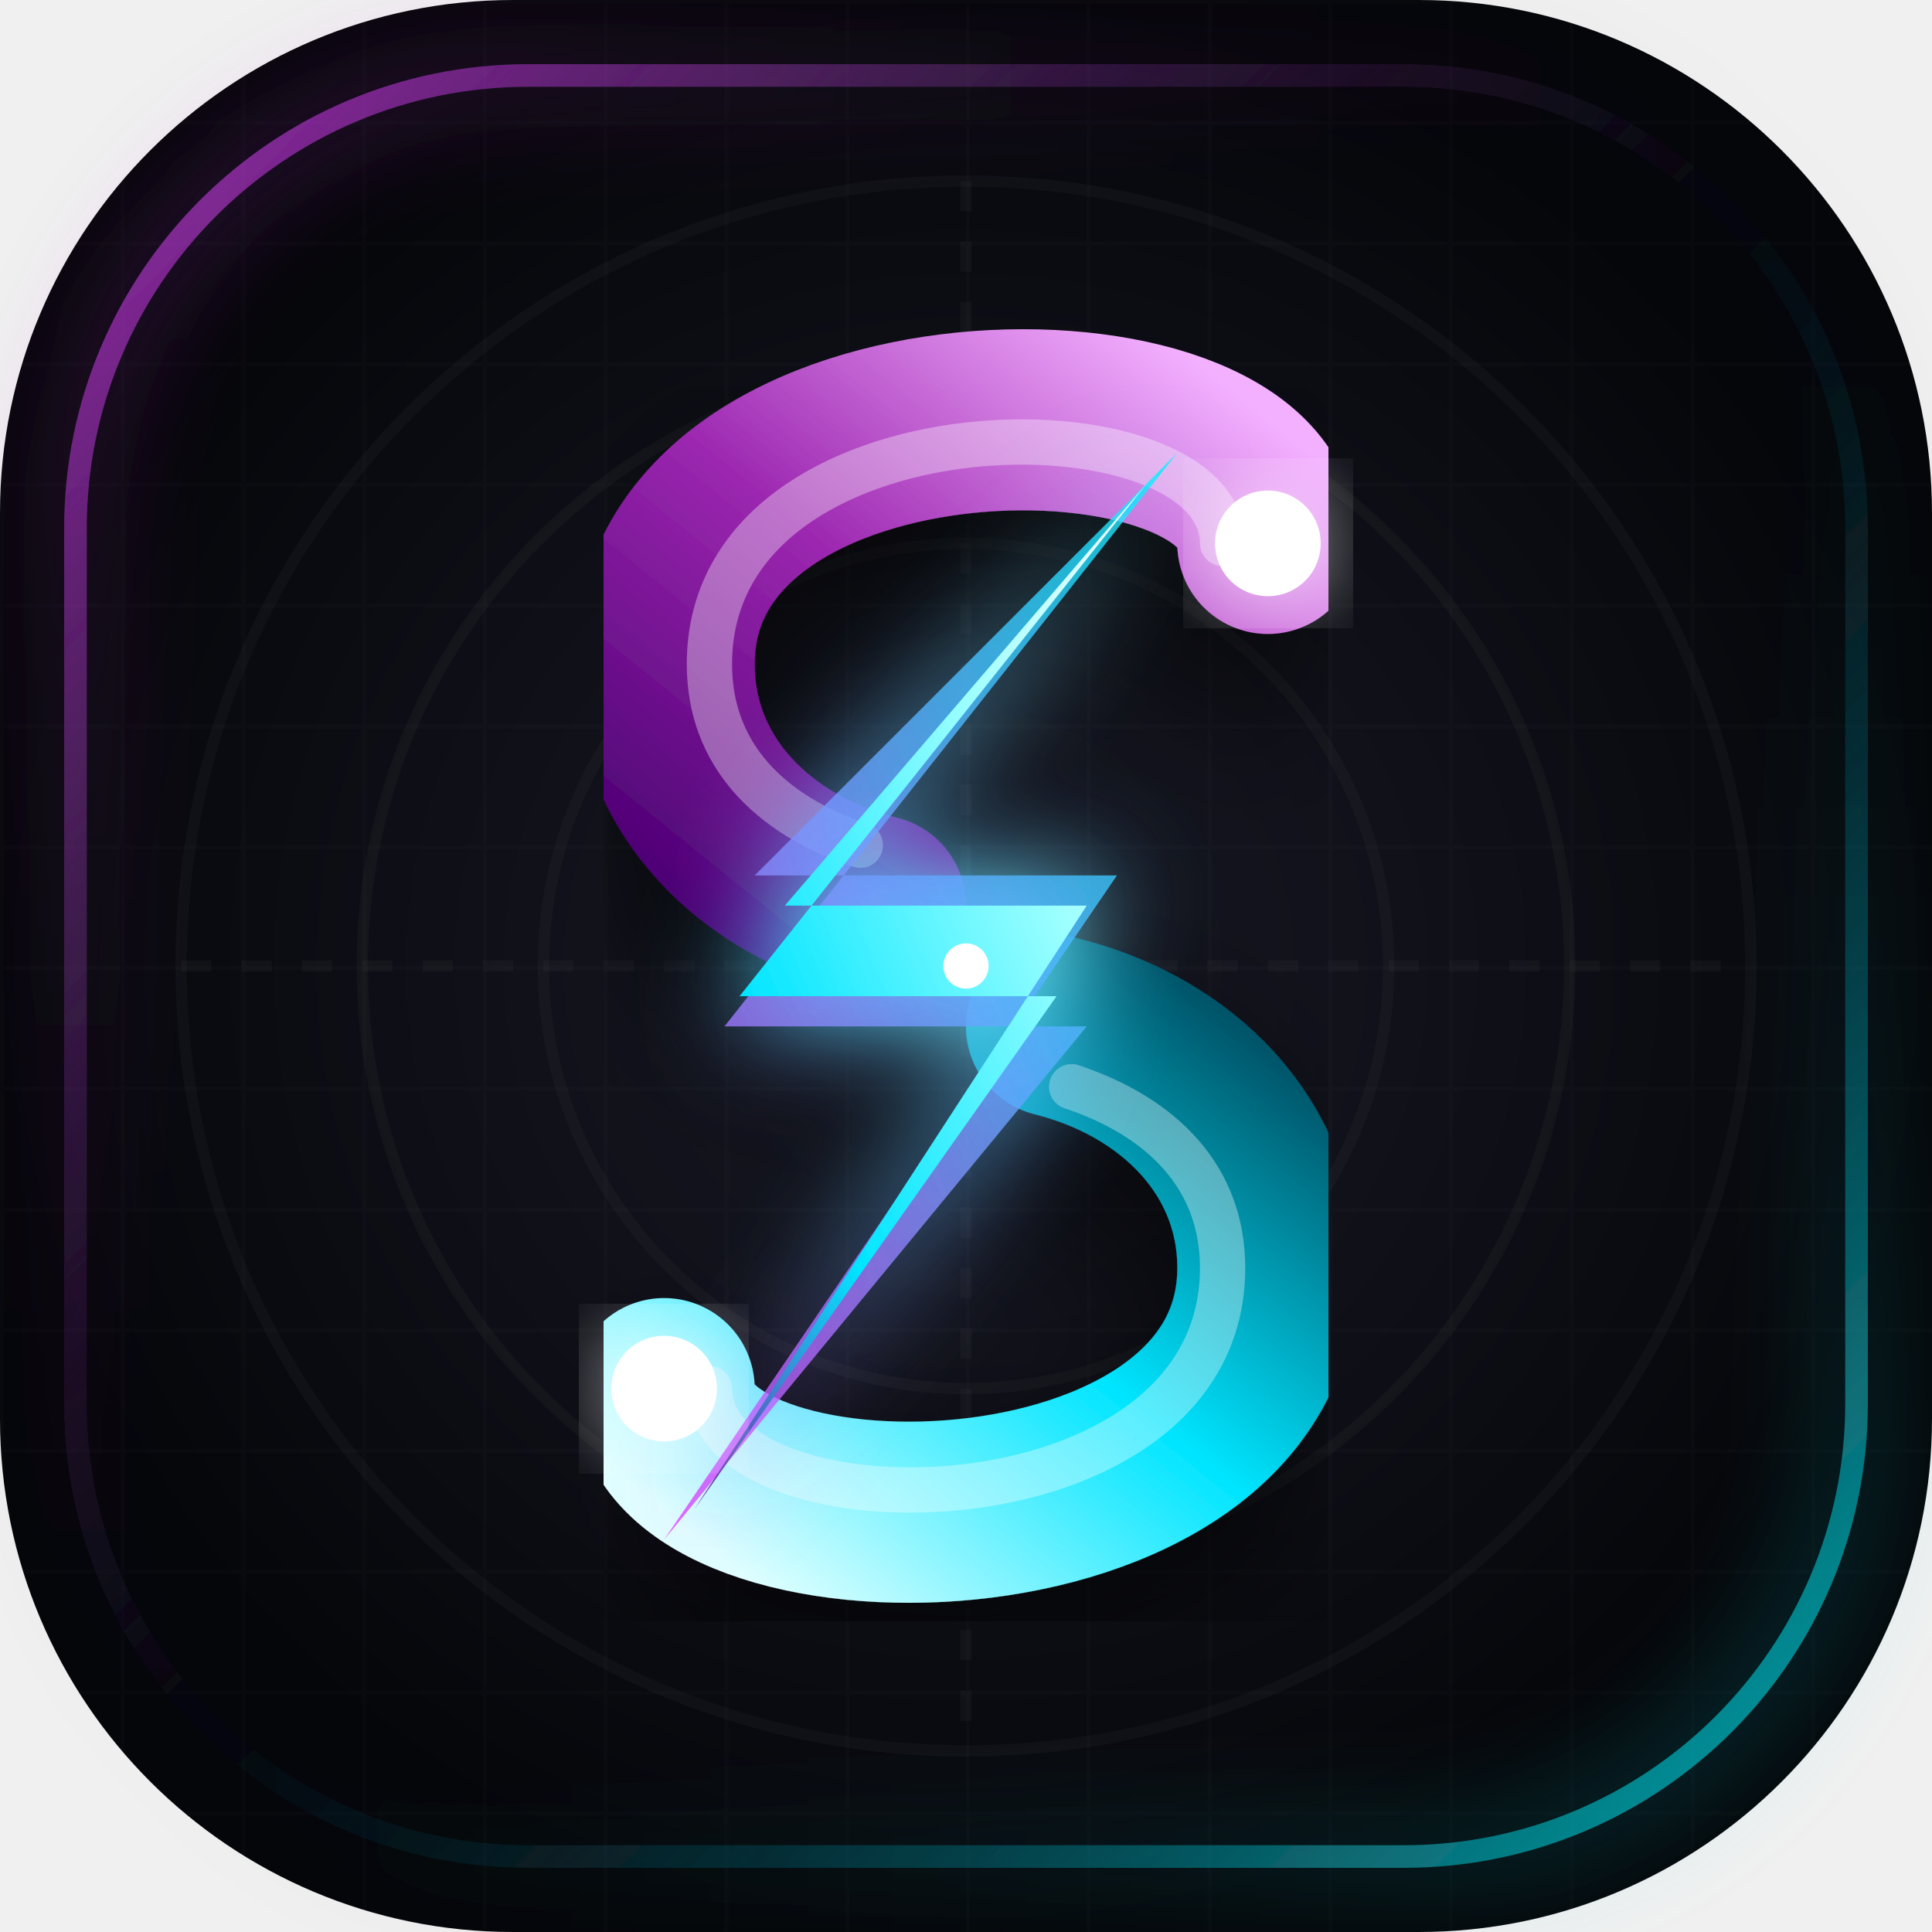
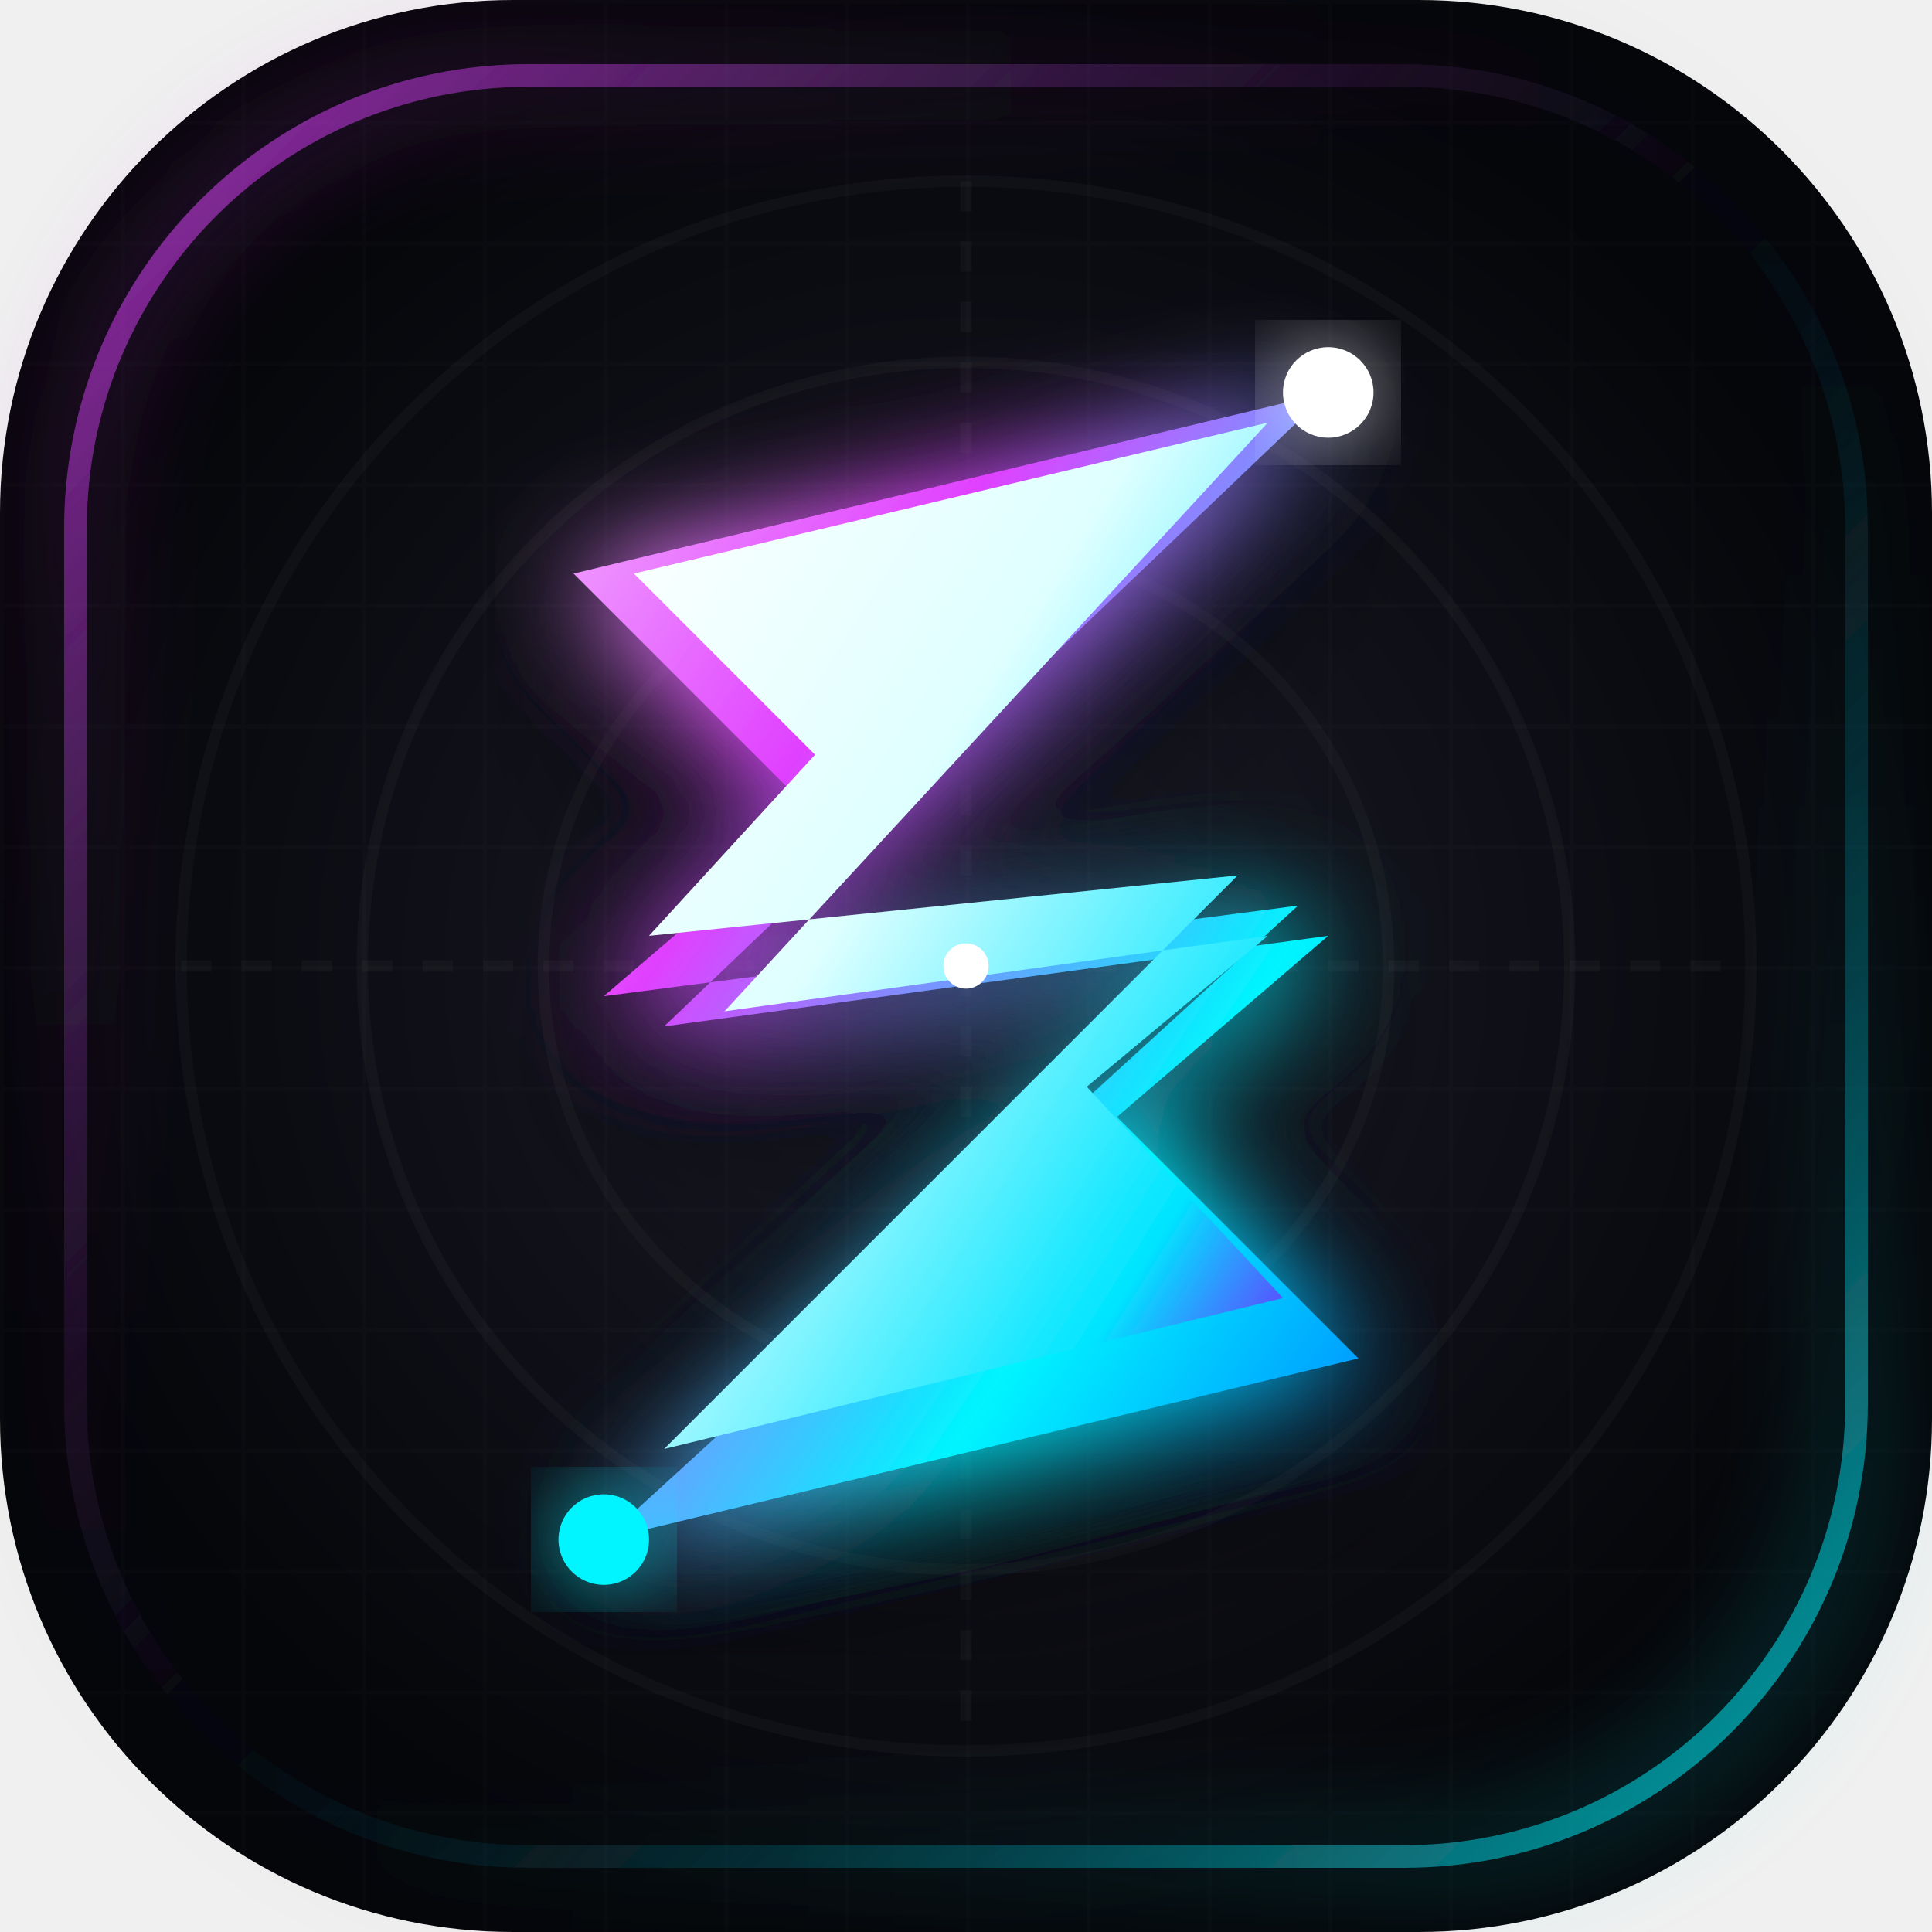
<svg xmlns="http://www.w3.org/2000/svg" viewBox="0 0 128 128">
  <defs>
    <radialGradient id="darkBg" cx="50%" cy="50%" r="50%">
-       <stop offset="0%" stop-color="#161722" />
+       <stop offset="0%" stop-color="#181924" />
      <stop offset="60%" stop-color="#0E0F16" />
      <stop offset="100%" stop-color="#050609" />
    </radialGradient>
    <linearGradient id="borderGlow" x1="0%" y1="0%" x2="100%" y2="100%">
      <stop offset="0%" stop-color="#E040FF" stop-opacity="0.7" />
      <stop offset="50%" stop-color="#1A1B2F" stop-opacity="0.1" />
      <stop offset="100%" stop-color="#00F5FF" stop-opacity="0.7" />
    </linearGradient>
-     <linearGradient id="violetGrad" x1="100%" y1="0%" x2="0%" y2="100%">
+     <linearGradient id="lightningSGrad" x1="0%" y1="0%" x2="100%" y2="100%">
      <stop offset="0%" stop-color="#F3B0FF" />
-       <stop offset="50%" stop-color="#9C27B0" />
-       <stop offset="100%" stop-color="#4A0072" />
+       <stop offset="30%" stop-color="#E040FF" />
+       <stop offset="70%" stop-color="#00F5FF" />
+       <stop offset="100%" stop-color="#0083FF" />
    </linearGradient>
-     <linearGradient id="cyanGrad" x1="0%" y1="100%" x2="100%" y2="0%">
-       <stop offset="0%" stop-color="#E0FFFF" />
-       <stop offset="50%" stop-color="#00E5FF" />
-       <stop offset="100%" stop-color="#004D61" />
-     </linearGradient>
-     <linearGradient id="zapCore" x1="100%" y1="0%" x2="0%" y2="100%">
+     <linearGradient id="lightningCoreGrad" x1="0%" y1="0%" x2="100%" y2="100%">
      <stop offset="0%" stop-color="#FFFFFF" />
-       <stop offset="30%" stop-color="#9FFFFF" />
-       <stop offset="70%" stop-color="#00E5FF" />
-       <stop offset="100%" stop-color="#7B1FA2" />
-     </linearGradient>
-     <linearGradient id="zapBorder" x1="100%" y1="0%" x2="0%" y2="100%">
-       <stop offset="0%" stop-color="#00F5FF" />
-       <stop offset="100%" stop-color="#E040FF" />
+       <stop offset="40%" stop-color="#DFFFFF" />
+       <stop offset="80%" stop-color="#00E5FF" />
+       <stop offset="100%" stop-color="#8A00FF" />
    </linearGradient>
    <filter id="neonGlow" x="-30%" y="-30%" width="160%" height="160%">
      <feGaussianBlur stdDeviation="3.5" result="blur" />
      <feMerge>
        <feMergeNode in="blur" />
        <feMergeNode in="SourceGraphic" />
      </feMerge>
    </filter>
    <filter id="shadow" x="-10%" y="-10%" width="120%" height="120%">
      <feDropShadow dx="0" dy="5" stdDeviation="5" flood-color="#000000" flood-opacity="0.6" />
    </filter>
    <pattern id="grid" width="8" height="8" patternUnits="userSpaceOnUse">
      <path d="M 8 0 L 0 0 0 8" fill="none" stroke="#FFFFFF" stroke-opacity="0.015" stroke-width="0.5" />
    </pattern>
  </defs>
  <rect width="128" height="128" rx="34" fill="url(#darkBg)" />
  <rect width="128" height="128" rx="34" fill="url(#grid)" />
  <g stroke="#FFFFFF" stroke-width="0.75" stroke-opacity="0.03" fill="none">
    <circle cx="64" cy="64" r="52" />
    <circle cx="64" cy="64" r="40" />
    <circle cx="64" cy="64" r="28" />
    <line x1="12" y1="64" x2="116" y2="64" stroke-dasharray="2 2" />
    <line x1="64" y1="12" x2="64" y2="116" stroke-dasharray="2 2" />
  </g>
  <rect width="118" height="118" x="5" y="5" rx="30" fill="none" stroke="url(#borderGlow)" stroke-width="1.5" filter="url(#neonGlow)" />
  <g filter="url(#shadow)">
-     <path d="M 84,36 C 84,24 44,24 44,44 C 44,52 50,58 58,60" fill="none" stroke="url(#violetGrad)" stroke-width="12" stroke-linecap="round" />
-     <path d="M 81,36 C 81,26 47,26 47,44 C 47,50 51,54 57,56" fill="none" stroke="#FFFFFF" stroke-opacity="0.35" stroke-width="3" stroke-linecap="round" />
-     <path d="M 44,92 C 44,104 84,104 84,84 C 84,76 78,70 70,68" fill="none" stroke="url(#cyanGrad)" stroke-width="12" stroke-linecap="round" />
-     <path d="M 47,92 C 47,102 81,102 81,84 C 81,78 77,74 71,72" fill="none" stroke="#FFFFFF" stroke-opacity="0.35" stroke-width="3" stroke-linecap="round" />
+     <path d="M 88,26               L 38,38               L 54,54               L 40,66               L 86,60               L 40,102               L 90,90               L 74,74               L 88,62               L 44,68               Z" fill="url(#lightningSGrad)" filter="url(#neonGlow)" />
+     <path d="M 84,28               L 42,38               L 54,50               L 43,62               L 82,58               L 44,96               L 85,86               L 72,72               L 84,62               L 48,67               Z" fill="url(#lightningCoreGrad)" />
  </g>
-   <g filter="url(#neonGlow)">
-     <path d="M 78,30               L 48,68               L 72,68               L 44,102               L 74,58               L 50,58               Z" fill="url(#zapBorder)" opacity="0.8" />
-     <path d="M 76,32               L 49,66               L 70,66               L 46,100               L 72,60               L 52,60               Z" fill="url(#zapCore)" />
-   </g>
-   <circle cx="84" cy="36" r="3.5" fill="#FFFFFF" filter="url(#neonGlow)" />
-   <circle cx="44" cy="92" r="3.5" fill="#FFFFFF" filter="url(#neonGlow)" />
+   <circle cx="88" cy="26" r="3" fill="#FFFFFF" filter="url(#neonGlow)" />
+   <circle cx="40" cy="102" r="3" fill="#00F5FF" filter="url(#neonGlow)" />
  <circle cx="64" cy="64" r="1.5" fill="#FFFFFF" />
</svg>
